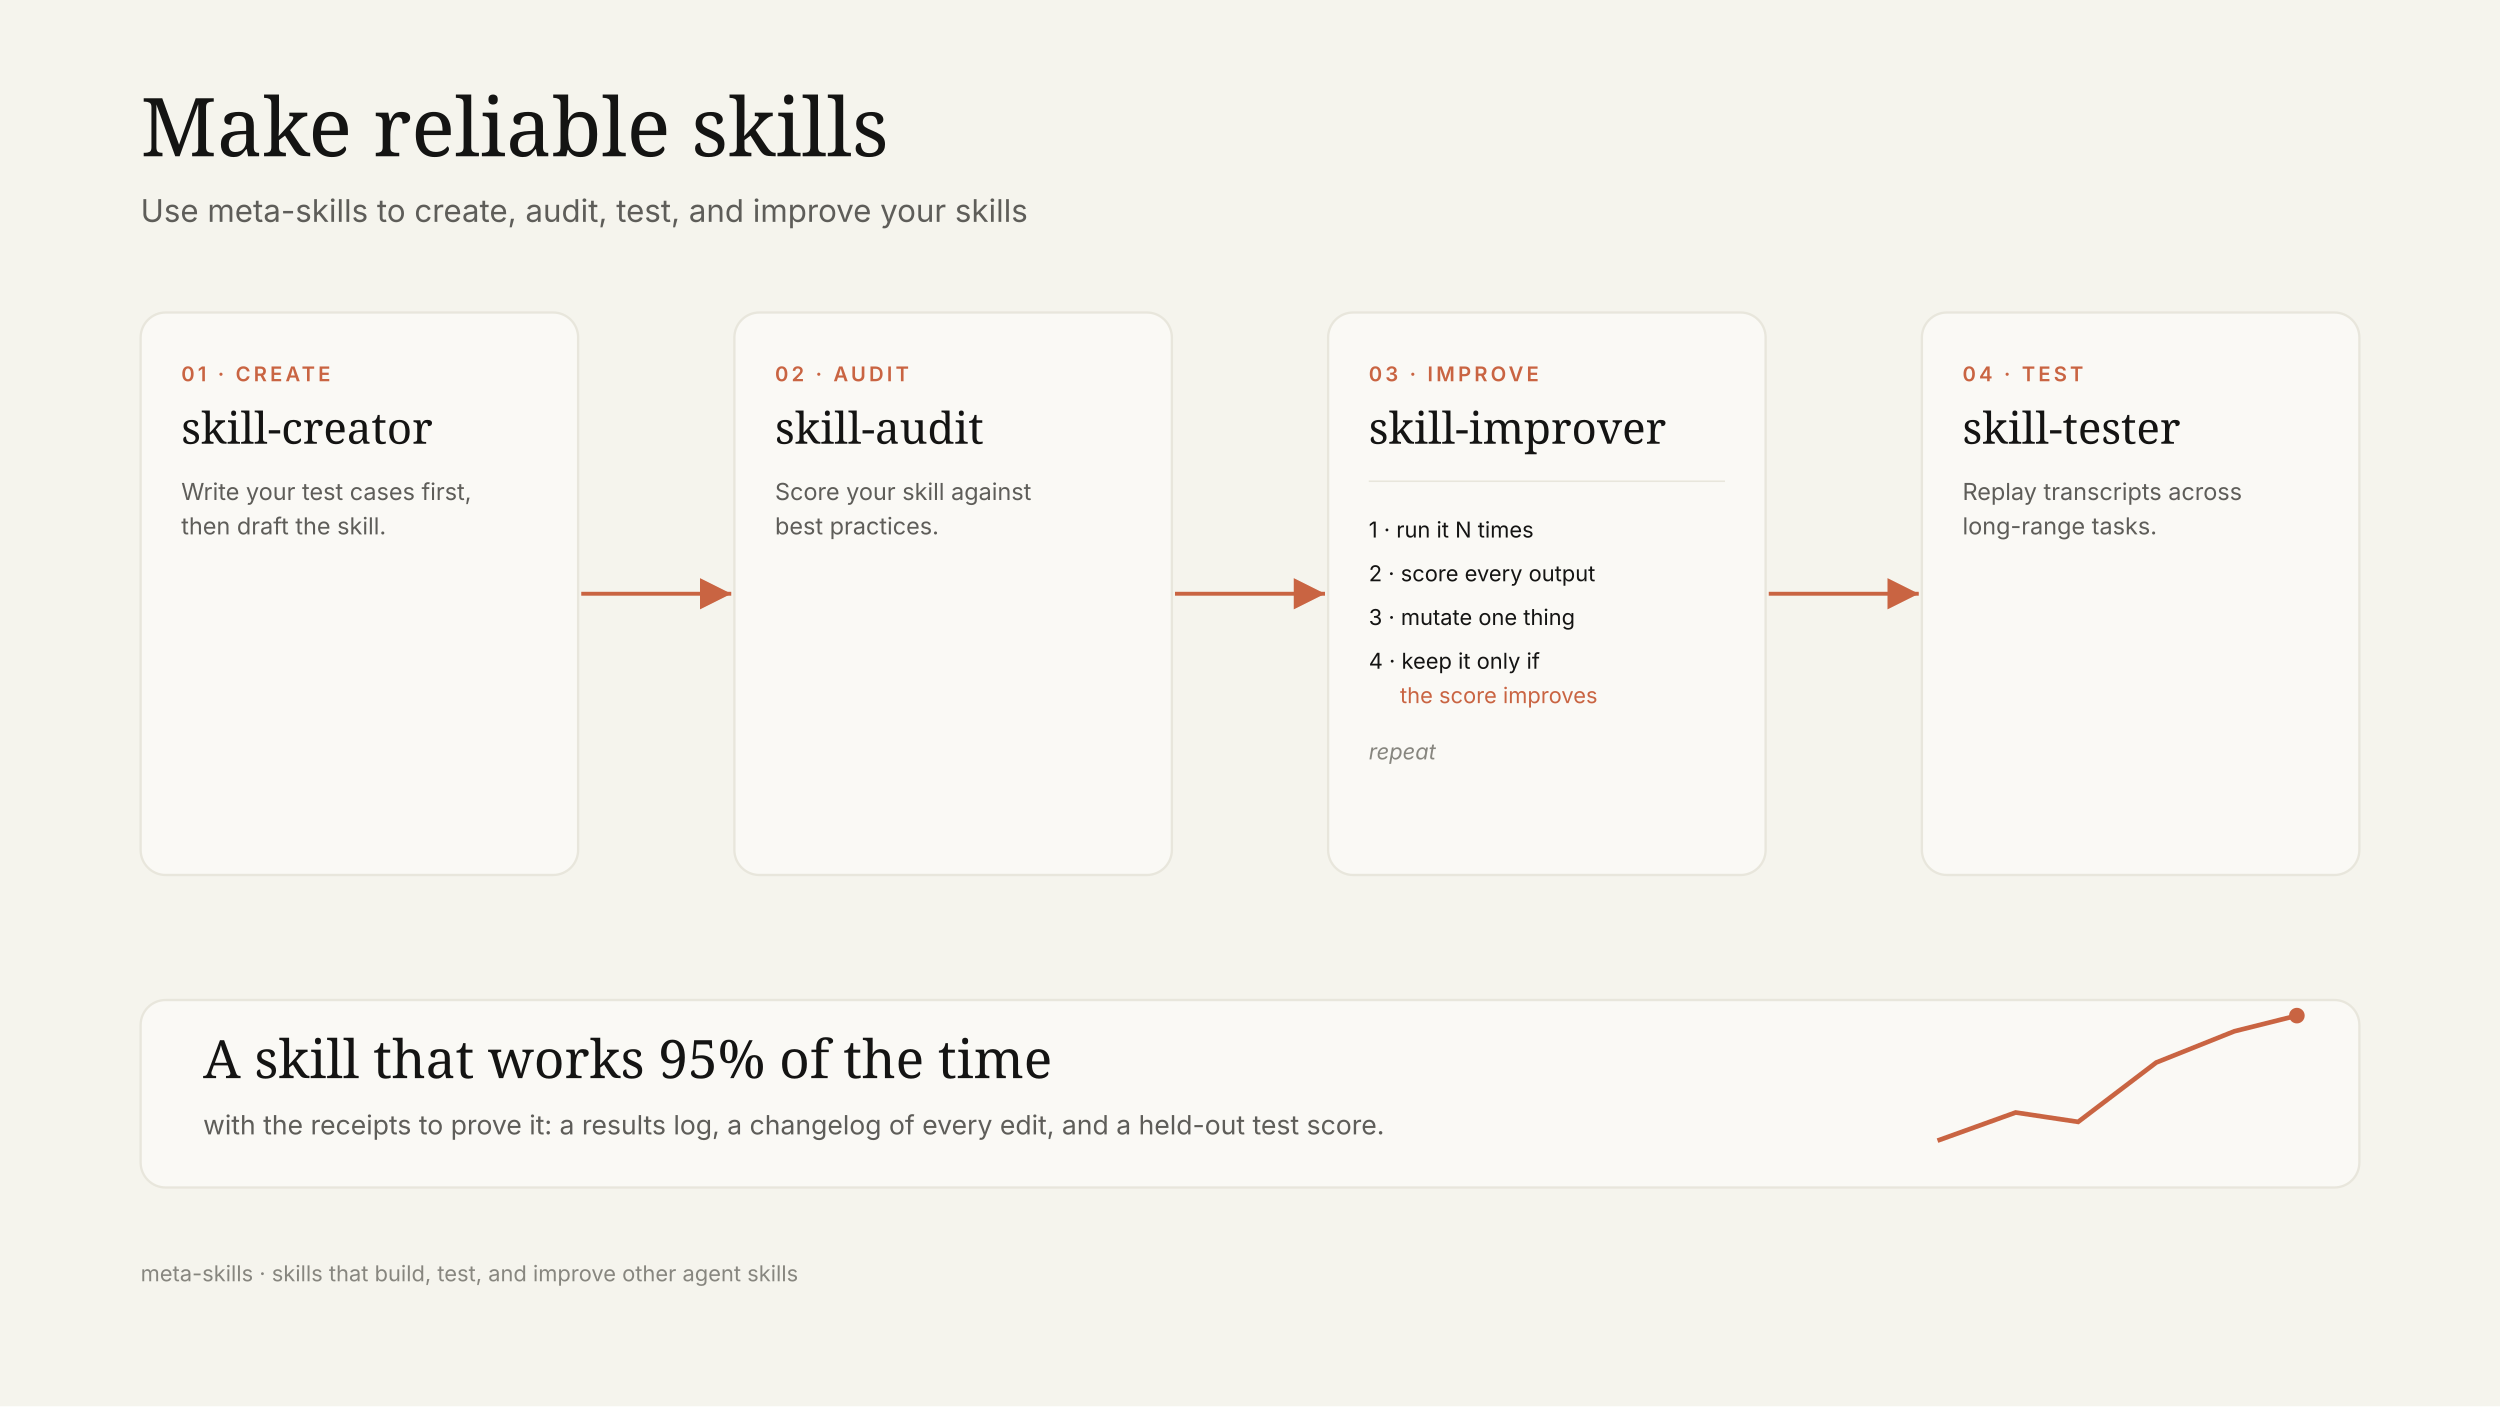
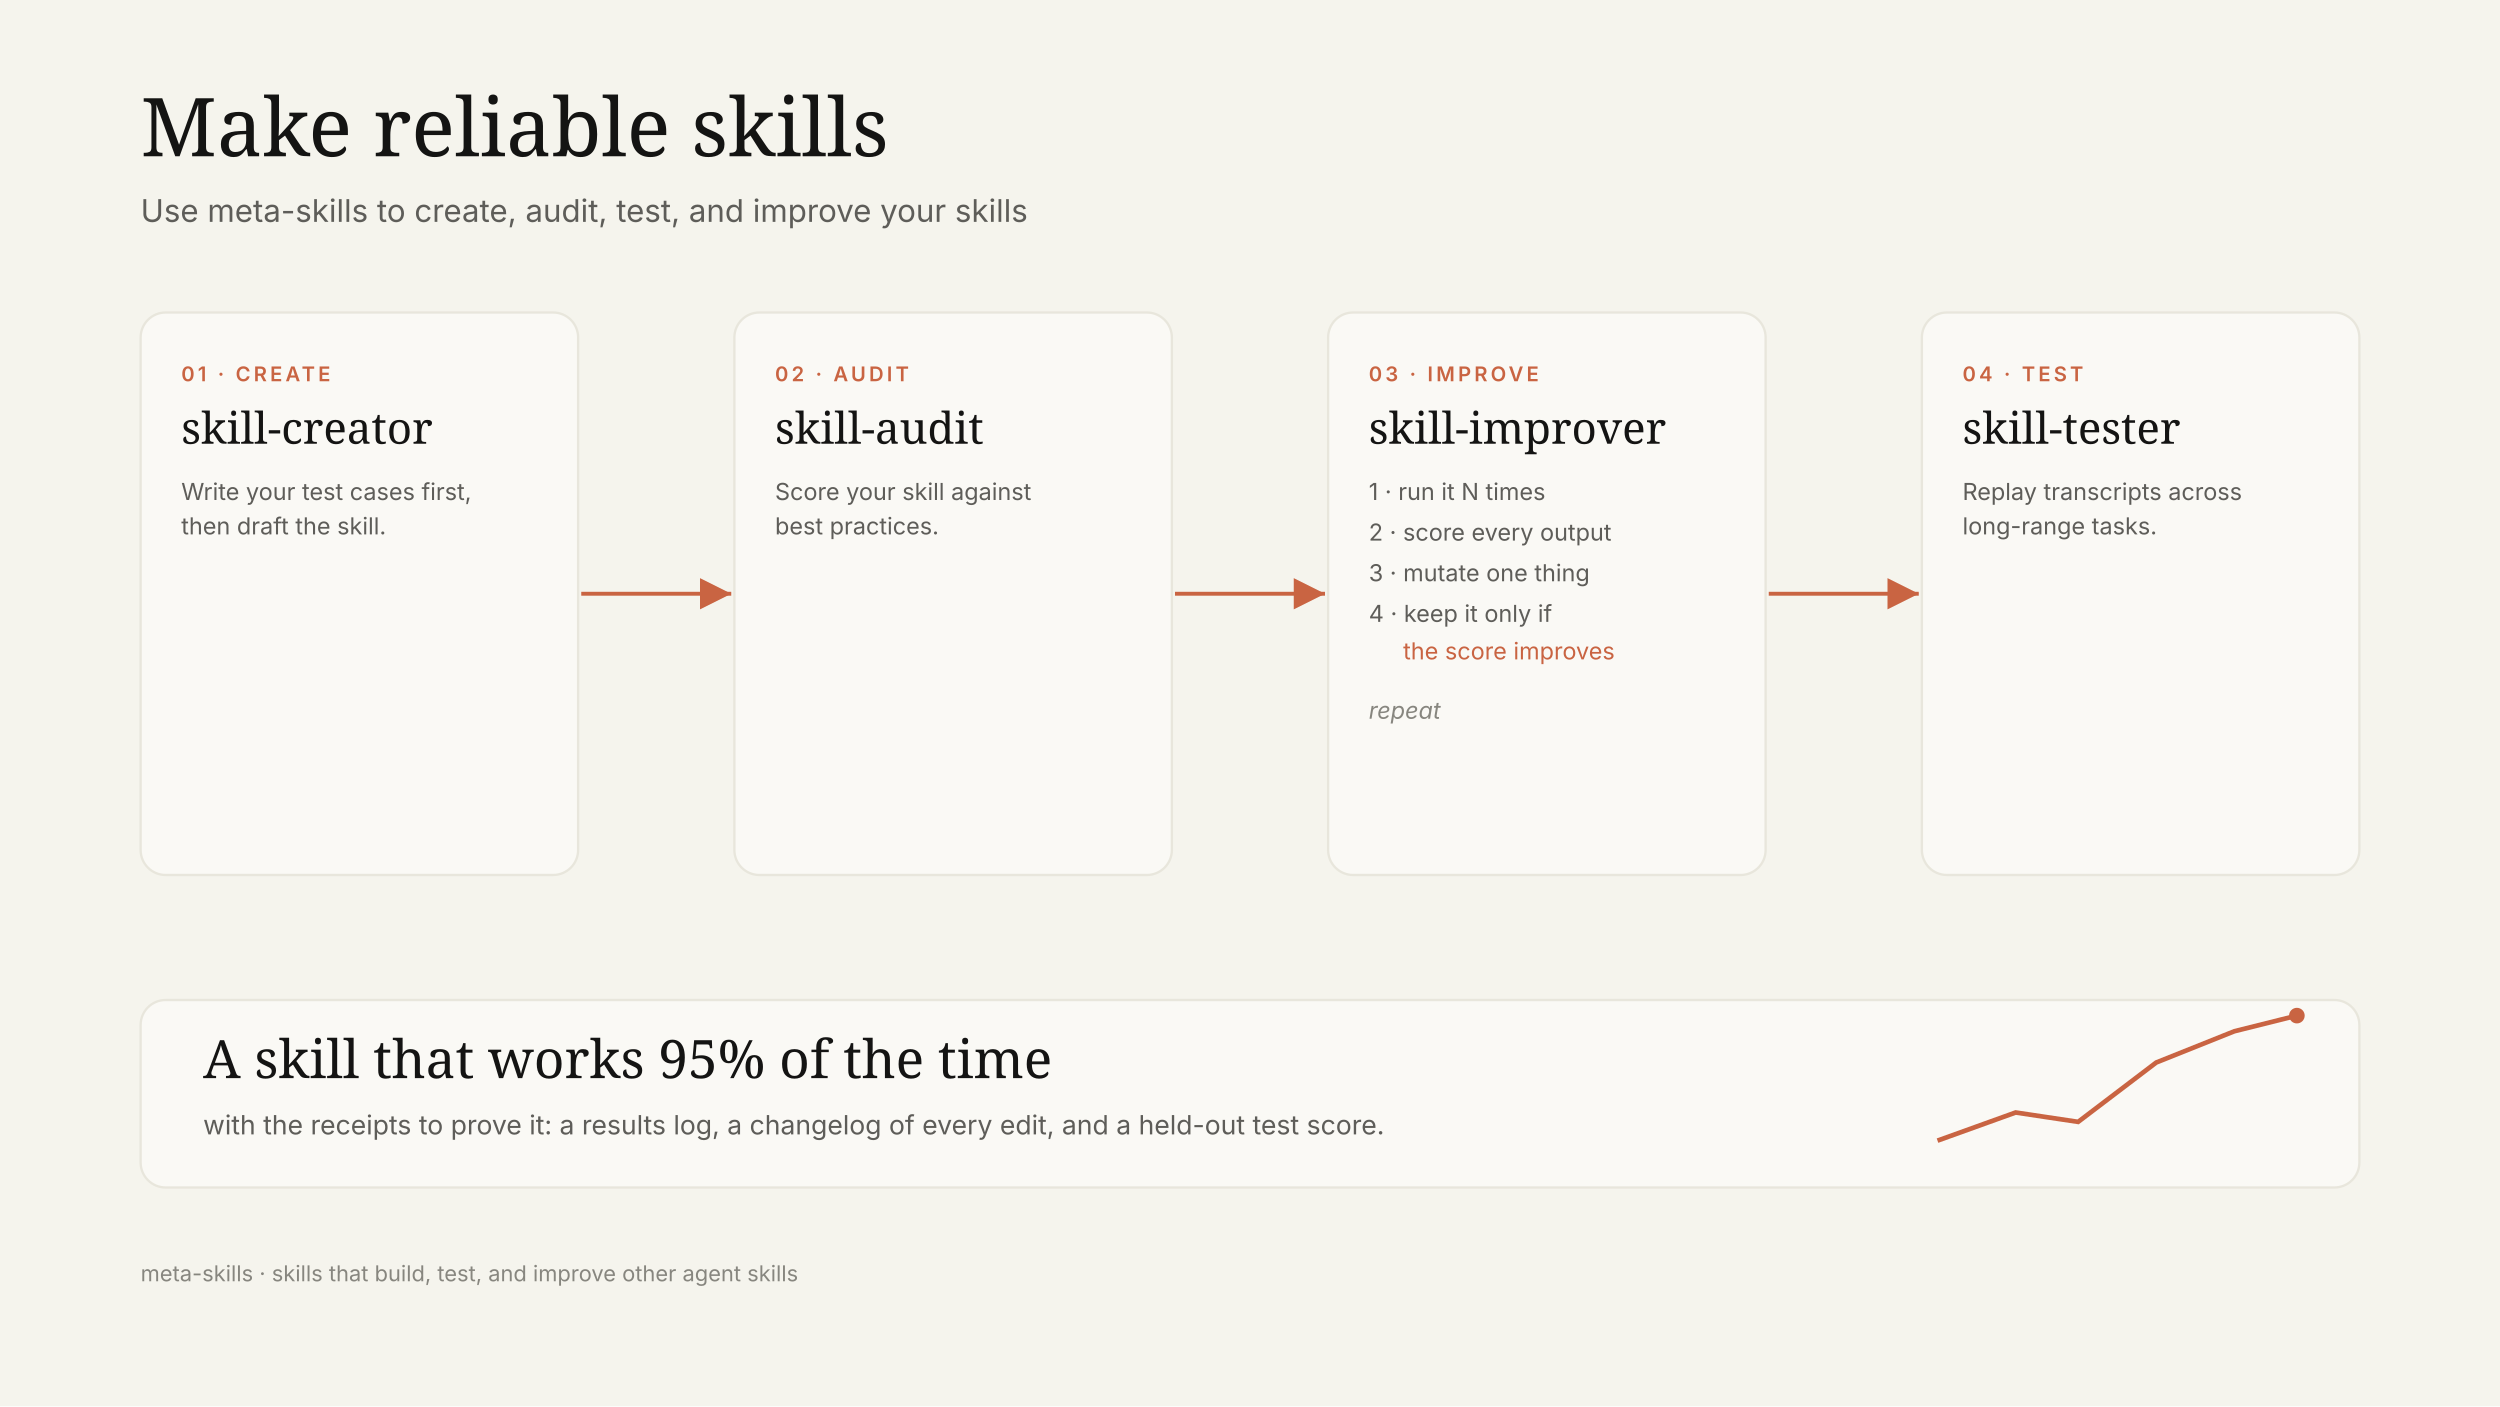
<svg xmlns="http://www.w3.org/2000/svg" width="1600" height="900" viewBox="0 0 1600 900" font-family="'EB Garamond', Georgia, serif">
  <defs>
    <style>
      .label{font-family:'EB Garamond',Georgia,serif;}
      .ui{font-family:-apple-system,'Segoe UI',system-ui,sans-serif;}
    </style>
    <marker id="arw" markerWidth="12" markerHeight="12" refX="8" refY="4" orient="auto">
      <path d="M0,0 L8,4 L0,8 Z" fill="#c96442" />
    </marker>
  </defs>
  <rect width="1600" height="900" fill="#f5f4ed" />
  <text x="90" y="100" class="label" font-size="52" fill="#141413" font-weight="500">Make reliable skills</text>
  <text x="90" y="142" class="ui" font-size="20" fill="#5e5d59">Use meta-skills to create, audit, test, and improve your skills</text>
  <g>
    <rect x="90" y="200" width="280" height="360" rx="16" fill="#faf9f5" stroke="#e8e6dc" stroke-width="1.5" />
    <text x="116" y="244" class="ui" font-size="13" fill="#c96442" letter-spacing="2" font-weight="600">01 · CREATE</text>
    <text x="116" y="284" class="label" font-size="28" fill="#141413" font-weight="500">skill-creator</text>
    <text x="116" y="320" class="ui" font-size="15" fill="#5e5d59">Write your test cases first,</text>
    <text x="116" y="342" class="ui" font-size="15" fill="#5e5d59">then draft the skill.</text>
  </g>
  <g>
    <rect x="470" y="200" width="280" height="360" rx="16" fill="#faf9f5" stroke="#e8e6dc" stroke-width="1.5" />
    <text x="496" y="244" class="ui" font-size="13" fill="#c96442" letter-spacing="2" font-weight="600">02 · AUDIT</text>
    <text x="496" y="284" class="label" font-size="28" fill="#141413" font-weight="500">skill-audit</text>
    <text x="496" y="320" class="ui" font-size="15" fill="#5e5d59">Score your skill against</text>
    <text x="496" y="342" class="ui" font-size="15" fill="#5e5d59">best practices.</text>
  </g>
  <g>
    <rect x="850" y="200" width="280" height="360" rx="16" fill="#faf9f5" stroke="#e8e6dc" stroke-width="1.5" />
    <text x="876" y="244" class="ui" font-size="13" fill="#c96442" letter-spacing="2" font-weight="600">03 · IMPROVE</text>
    <text x="876" y="284" class="label" font-size="28" fill="#141413" font-weight="500">skill-improver</text>
-     <line x1="876" y1="308" x2="1104" y2="308" stroke="#e8e6dc" stroke-width="1" />
-     <text x="876" y="344" class="ui" font-size="14" fill="#141413">1 · run it N times</text>
-     <text x="876" y="372" class="ui" font-size="14" fill="#141413">2 · score every output</text>
-     <text x="876" y="400" class="ui" font-size="14" fill="#141413">3 · mutate one thing</text>
-     <text x="876" y="428" class="ui" font-size="14" fill="#141413">4 · keep it only if</text>
-     <text x="896" y="450" class="ui" font-size="14" fill="#c96442">the score improves</text>
-     <text x="876" y="486" class="ui" font-size="14" fill="#87867f" font-style="italic">repeat</text>
+     <text x="876" y="320" class="ui" font-size="15" fill="#5e5d59">1 · run it N times</text>
+     <text x="876" y="346" class="ui" font-size="15" fill="#5e5d59">2 · score every output</text>
+     <text x="876" y="372" class="ui" font-size="15" fill="#5e5d59">3 · mutate one thing</text>
+     <text x="876" y="398" class="ui" font-size="15" fill="#5e5d59">4 · keep it only if</text>
+     <text x="898" y="422" class="ui" font-size="15" fill="#c96442">the score improves</text>
+     <text x="876" y="460" class="ui" font-size="15" fill="#87867f" font-style="italic">repeat</text>
  </g>
  <g>
    <rect x="1230" y="200" width="280" height="360" rx="16" fill="#faf9f5" stroke="#e8e6dc" stroke-width="1.5" />
    <text x="1256" y="244" class="ui" font-size="13" fill="#c96442" letter-spacing="2" font-weight="600">04 · TEST</text>
    <text x="1256" y="284" class="label" font-size="28" fill="#141413" font-weight="500">skill-tester</text>
    <text x="1256" y="320" class="ui" font-size="15" fill="#5e5d59">Replay transcripts across</text>
    <text x="1256" y="342" class="ui" font-size="15" fill="#5e5d59">long-range tasks.</text>
  </g>
  <line x1="372" y1="380" x2="468" y2="380" stroke="#c96442" stroke-width="2.5" marker-end="url(#arw)" />
  <line x1="752" y1="380" x2="848" y2="380" stroke="#c96442" stroke-width="2.5" marker-end="url(#arw)" />
  <line x1="1132" y1="380" x2="1228" y2="380" stroke="#c96442" stroke-width="2.5" marker-end="url(#arw)" />
  <g>
    <rect x="90" y="640" width="1420" height="120" rx="16" fill="#faf9f5" stroke="#e8e6dc" stroke-width="1.5" />
    <text x="130" y="690" class="label" font-size="34" fill="#141413" font-weight="500">A skill that works 95% of the time</text>
    <text x="130" y="726" class="ui" font-size="17" fill="#5e5d59">with the receipts to prove it: a results log, a changelog of every edit, and a held-out test score.</text>
    <polyline points="1240,730 1290,712 1330,718 1380,680 1430,660 1470,650" fill="none" stroke="#c96442" stroke-width="3" />
    <circle cx="1470" cy="650" r="5" fill="#c96442" />
  </g>
  <text x="90" y="820" class="ui" font-size="14" fill="#87867f">meta-skills · skills that build, test, and improve other agent skills</text>
</svg>
